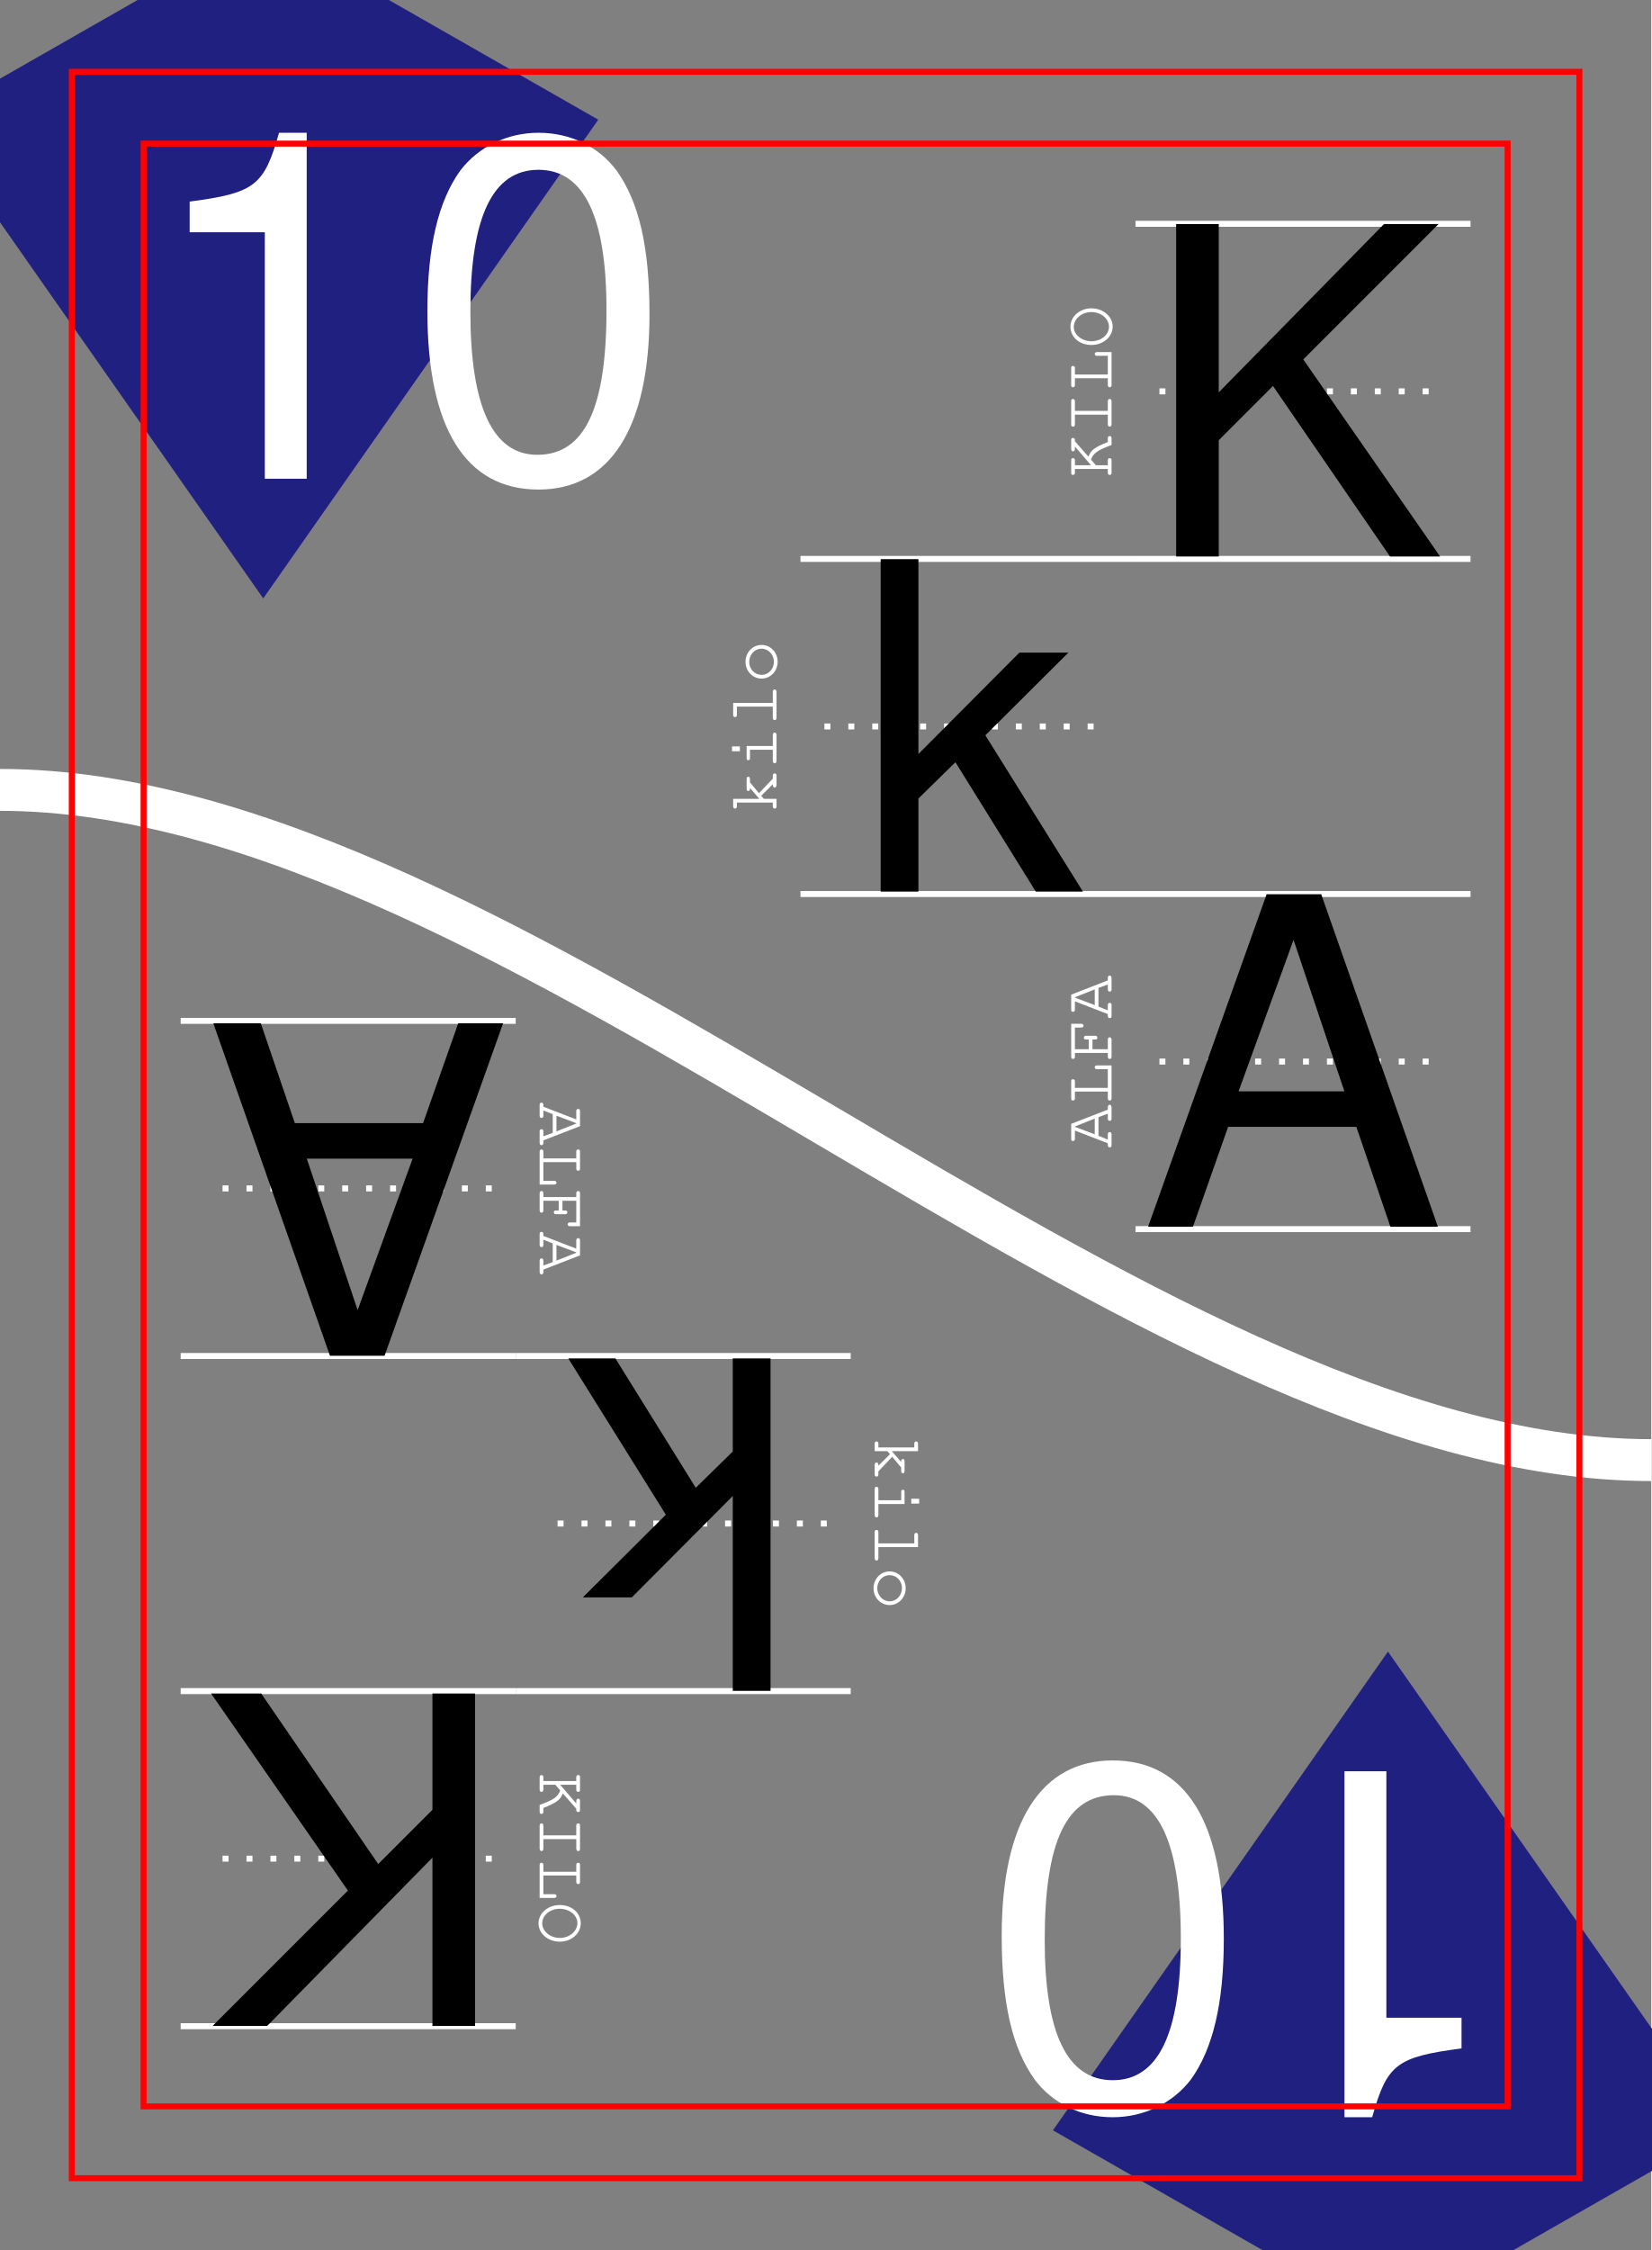
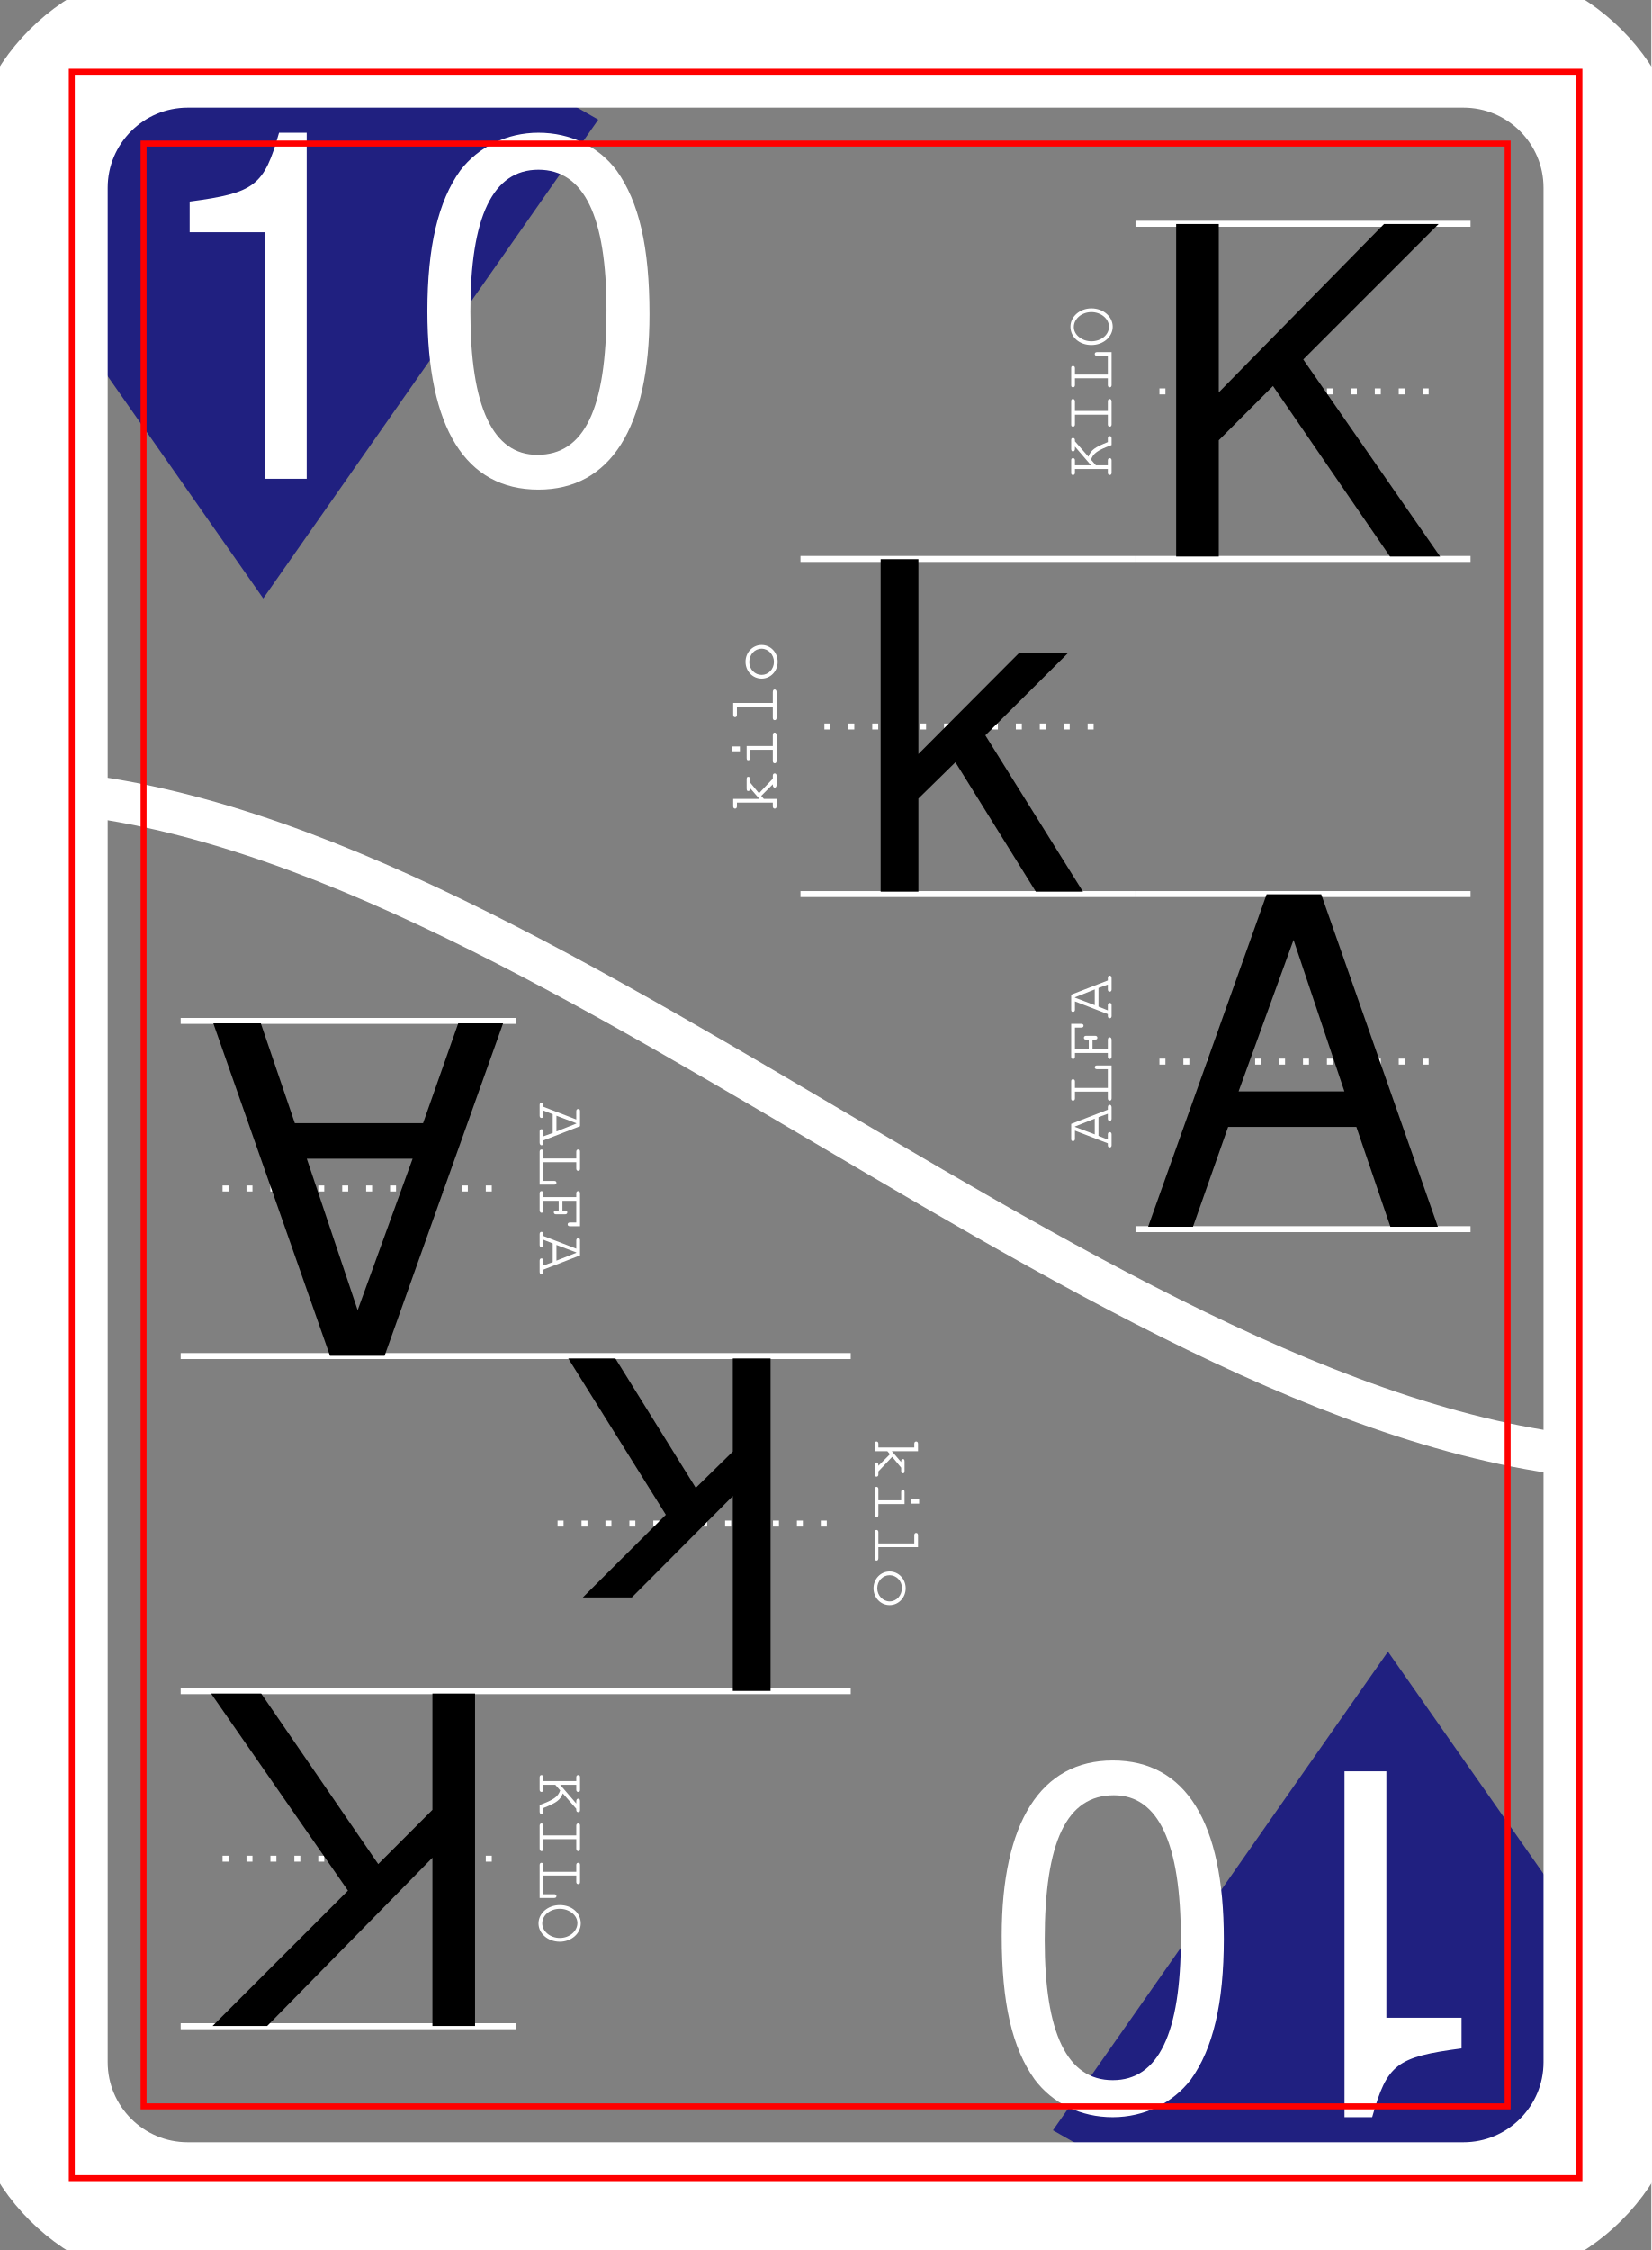
<svg xmlns="http://www.w3.org/2000/svg" xmlns:xlink="http://www.w3.org/1999/xlink" width="69mm" height="94mm" viewBox="-3 -3 69 94" version="1.1" id="card-10">
  <style>
    text { font-family:Helvetica; font-size:19.04px; line-height:1; fill:#000000;fill-opacity:1;stroke:none; }
   
   g.emoji path, g.emoji ellipse, g.emoji circle  { fill:none;stroke:#000000;stroke-width:1.0;stroke-linecap:round;stroke-miterlimit:4;stroke-dasharray:none;stroke-opacity:1 }
   g#card-10-formats-dark text { font-size:7px;fill:#ffffff; }
   g#card-10-thumb-up text, g#card-10-thumb-down text { font-size:7px; }
   path  { fill:none;stroke:#000000;stroke-width:1.0;stroke-linecap:butt;stroke-linejoin:miter;stroke-opacity:1; }
   path.suit { stroke:none; }
   g#card-10-border path  { fill:#808080;fill-opacity:1;stroke:#000000;stroke-width:1.5;stroke-opacity:1;stroke-miterlimit:4;stroke-dasharray:none; }
   g#card-10-lines path { fill:none;stroke:#ffffff;stroke-width:0.25;stroke-linecap:butt;stroke-linejoin:miter;stroke-miterlimit:4;stroke-dasharray:none;stroke-dashoffset:0;stroke-opacity:1 }
   g#card-10-lines-dark path { fill:none;stroke:#000000;stroke-width:0.5;stroke-linecap:butt;stroke-linejoin:miter;stroke-miterlimit:4;stroke-dasharray:none;stroke-dashoffset:0;stroke-opacity:1; }
   g#card-10-lines path.lines-center { stroke-dasharray:0.25, 0.75;}
  </style>
  <defs>
    <g id="card-10-heart-full" class="emoji" transform="translate(-7,-14)">
      <path d="M 7,14 C -5.5,3.5 2,-3 7,2 12,-3 19.5,3.5 7,14 Z" />
    </g>
    <g id="card-10-heart-broken" class="emoji" transform="translate(-7,-14)">
      <path d="M 3.119,0.918 C -0.516,1.134 -2.304,6.546 6.573,13.572            L 10.056,6.195 5.805,7.761 6.763,2.319            C 5.546,1.284 4.244,0.851 3.119,0.918 Z" />
      <path d="M 11.598,-0.031 C 10.627,-0.087 9.524,0.229 8.459,0.983            L 6.937,5.754 12.36,4.47 6.655,12.992            c 0.148,0.146 0.298,0.292 0.453,0.44            C 17.163,6.008 15.371,0.19 11.598,-0.031 Z" />
    </g>
    <g id="card-10-thumb" class="emoji">
      <path d="m 0.25,6 h 4 C 3.761,3.426 2.261,0.331 6.095,0.464           9.005,0.565 8.214,3.28 7.75,6 c 3,0 7,1 4,3 1,1 1,1 0,2 2,1 2,3 -11.5,2 z" />
      <path style="stroke-width:0.5" d="m 4.722,1.807 c 0,0 0.175,2.379 1.03,2.351           0.834,-0.027 0.855,-2.351 0.855,-2.351 z" />
    </g>
+     <g id="card-10-thumb-down" transform="translate(-7,-14)">
+       <g transform="translate(-0.1064203,-0.6459912)">
+         <path style="fill:none;stroke:#000000;stroke-width:0.342;stroke-miterlimit:4;stroke-dasharray:none;stroke-opacity:1" d="m 6.164,1.456 c -0.871,0.317 -1.75,0.576 -1.954,0.576 -0.337,6.56e-4 -0.37,0.279 -0.37,3.113 v 3.112 l 1.42,1.699 c 0.896,1.072 1.58,2.13 1.855,2.865 0.578,1.548 0.663,1.652 1.361,1.652 1.506,0 2.14,-1.654 1.302,-3.397 -0.703,-1.462 -0.703,-1.462 1.455,-1.462 1.649,0 1.96,-0.054 2.344,-0.408 0.354,-0.325 0.416,-0.551 0.31,-1.118 C 13.393,5.575 13.352,5.054 12.667,2.131 11.27,0.672 9.096,0.391 6.164,1.456 Z" />
+         <path style="fill:none;stroke:#000000;stroke-width:0.342;stroke-linecap:butt;stroke-linejoin:miter;stroke-miterlimit:4;stroke-dasharray:none;stroke-opacity:1" d="m 8.616,14.41 c 0.974,-0.083 0.526,-1.451 0.526,-1.451 l -1.294,-1.563 c -1.552,-0.039 -0.71,0.585 -1.051,0.707" />
+         <rect style="fill:none;fill-opacity:0.801;stroke:#000000;stroke-width:0.39;stroke-linecap:round;stroke-miterlimit:4;stroke-dasharray:none;stroke-opacity:1" width="3.565" height="7.378" x="0.302" y="2.094" />
+       </g>
+     </g>
    <g id="card-10-thumb-up" class="emoji" transform="translate(-7,-14)">
-       <use xlink:href="#card-10-thumb" />
-       <text text-anchor="middle" x="6" y="12">+1</text>
-     </g>
-     <g id="card-10-thumb-down" class="emoji" transform="translate(-7,-14)">
-       <use transform="matrix(1,0,0,-1,0,14)" xlink:href="#card-10-thumb" />
-       <text text-anchor="middle" x="7" y="7">-1</text>
+       <g transform="translate(-0.1064198,-0.2965792)">
+         <path style="fill:none;stroke:#000000;stroke-width:0.342;stroke-miterlimit:4;stroke-dasharray:none;stroke-opacity:1" d="m 6.187,13.485 c -0.869,-0.317 -1.745,-0.576 -1.948,-0.576 -0.336,-6.46e-4 -0.369,-0.279 -0.369,-3.113 v -3.112 l 1.416,-1.699 c 0.893,-1.072 1.576,-2.13 1.849,-2.865 0.576,-1.548 0.661,-1.652 1.357,-1.652 1.501,0 2.134,1.654 1.298,3.397 -0.701,1.462 -0.701,1.462 1.45,1.462 1.644,0 1.954,0.054 2.337,0.408 0.353,0.325 0.415,0.551 0.309,1.118 -0.493,2.514 -0.534,3.035 -1.217,5.958 -1.392,1.459 -3.56,1.74 -6.483,0.674 z" />
+         <path style="fill:none;stroke:#000000;stroke-width:0.342;stroke-linecap:butt;stroke-linejoin:miter;stroke-miterlimit:4;stroke-dasharray:none;stroke-opacity:1" d="m 8.632,0.531 c 0.971,0.083 0.524,1.451 0.524,1.451 l -1.29,1.563 c -1.548,0.039 -0.708,-0.585 -1.048,-0.707" />
+         <rect style="fill:none;fill-opacity:0.801;stroke:#000000;stroke-width:0.39;stroke-linecap:round;stroke-miterlimit:4;stroke-dasharray:none;stroke-opacity:1" id="rect1836" width="3.555" height="7.378" x="0.301" y="6.697" />
+       </g>
    </g>
    <g id="card-10-sad" class="emoji" transform="translate(-7,-14)">
      <ellipse id="card-10-sad-right-eye" cx="9.5" cy="4" rx="0.25" ry="0.75" />
      <ellipse id="card-10-sad-left-eye" cx="4.5" cy="4" rx="0.25" ry="0.75" />
      <circle id="card-10-sad-face" cx="7" cy="7" r="7" />
      <path id="card-10-sad-frown" d="m 3,10 c 1.5,-3 6,-3 8,0" />
    </g>
    <g id="card-10-happy" class="emoji" transform="translate(-7,-14)">
      <ellipse id="card-10-happy-right-eye" cx="9.5" cy="4" rx="0.25" ry="0.75" />
      <ellipse id="card-10-happy-left-eye" cx="4.5" cy="4" rx="0.25" ry="0.75" />
      <circle id="card-10-happy-face" cx="7" cy="7" r="7" />
      <path id="card-10-happy-smile" d="m 3,8 c 1.5,4 6,4 8,0" />
    </g>
    <g id="card-10-suit-club" transform="translate(7,7)">
      <path id="card-10-suit-club-flower" style="fill:#208020;stroke:none" d="     M -7.347880794884119e-16,4.0      C 3.365,12.557 12.557,-3.365 3.464,-2.0      C 9.192,-9.192 -9.192,-9.192 -3.464,-2      C -12.557,-3.365 -3.365,12.557 -7.347880794884119e-16,4.0      Z     " />
      <path id="card-10-suit-club-stem" style="fill:#208020;stroke:none" d="     m 0,7.0      h -1.5      c 1.5,-1.5 1.5,-7.0 1.5,-7.0      c 0,0 0,5.5 1.5,7.0      z" />
    </g>
    <g id="card-10-suit-heart">
      <path style="fill:#802020;stroke:none" d="M 7,14 C -5.5,3.5 2,-3 7,2 12,-3 19.5,3.5 7,14 Z" />
    </g>
    <g id="card-10-suit-diamond">
      <path style="fill:#202080;stroke:none" d="m 7,14 -7,-10 7,-4 7,4 z" />
    </g>
    <g id="card-10-suit-spade">
      <path style="fill:#202020;stroke:none" d="M 7,0 C -5.5,10.5 2,17 7,12 12,17 19.5,10.5 7,0 Z" />
      <path style="fill:#202020;stroke:none" d="m 7,14 h -1.5 c 1.5,-1.5 1.5,-7.0 1.5,-7.0 c 0,0 0,5.5 1.5,7.0 z" />
    </g>
    <g id="card-10-lines">
      <path d="m 0,0 14,0" />
      <path class="lines-center" d="m 1,7 12,0" />
      <path d="m 0,14 14,0" />
    </g>
    <g id="card-10-lines-dark">
      
      
      
    </g>
    <g id="card-10-translate-text">
      <text xml:space="preserve" x="37.45" y="34.25" text-anchor="middle">k</text>
      <text xml:space="preserve" x="51" y="20.25" text-anchor="middle">K</text>
      <text xml:space="preserve" x="51" y="48.25" text-anchor="middle">A</text>
    </g>
    <g id="card-10-translate-pics">
      <use x="37.45" y="34.25" xlink:href="#card-10-" />
      <use x="51" y="20.25" xlink:href="#card-10-" />
      <use x="51" y="48.25" xlink:href="#card-10-" />
    </g>
    <g id="card-10-formats">
      <g id="formats-up" transform="translate(44.45,6.35)">
        <use xlink:href="#card-10-lines" />
        <text transform="rotate(-90) translate(-7,-1)" xml:space="preserve" text-anchor="middle" style="font-size:3px;line-height:1;font-family:Courier;fill:#ffffff;fill-opacity:1;stroke:#ffffff;stroke-width:0;stroke-miterlimit:4;stroke-dasharray:none;stroke-opacity:1">KILO</text>
      </g>
      <g id="card-10-formats-plain" transform="translate(30.45,20.35)">
        <use xlink:href="#card-10-lines" />
        <text transform="rotate(-90) translate(-7,-1)" xml:space="preserve" text-anchor="middle" style="font-size:3px;line-height:1;font-family:Courier;fill:#ffffff;fill-opacity:1;stroke:#ffffff;stroke-width:0;stroke-miterlimit:4;stroke-dasharray:none;stroke-opacity:1">kilo</text>
      </g>
      <g id="card-10-formats-down" transform="translate(44.45,34.35)">
        <use xlink:href="#card-10-lines" />
        <text transform="rotate(-90) translate(-7,-1)" xml:space="preserve" text-anchor="middle" style="font-size:3px;line-height:1;font-family:Courier;fill:#ffffff;fill-opacity:1;stroke:#ffffff;stroke-width:0;stroke-miterlimit:4;stroke-dasharray:none;stroke-opacity:1">ALFA</text>
      </g>
      <text xml:space="preserve" text-anchor="middle" style="font-size:7px;line-height:1;font-family:Courier;fill:#ffffff;fill-opacity:1;stroke:#ffffff;stroke-width:0;stroke-miterlimit:4;stroke-dasharray:none;stroke-opacity:1" x="51.45" y="28.50" />
    </g>
    <g id="card-10-formats-dark">
      <g id="card-10-formats-up" transform="translate(44.45,6.35)">
        <use xlink:href="#card-10-lines-dark" />
        <text transform="rotate(-90) translate(-7,-1)" xml:space="preserve" text-anchor="middle" style="font-size:3px;line-height:1;font-family:Courier;fill:#ffffff;fill-opacity:1;stroke:#ffffff;stroke-width:0;stroke-miterlimit:4;stroke-dasharray:none;stroke-opacity:1">KILO</text>
      </g>
      <g id="card-10-formats-plain" transform="translate(30.45,20.35)">
        <use xlink:href="#card-10-lines-dark" />
        <text transform="rotate(-90) translate(-7,18.5)" xml:space="preserve" text-anchor="middle" style="font-size:4px;line-height:1;font-family:Courier;fill:#ffffff;fill-opacity:1;stroke:#ffffff;stroke-width:0;stroke-miterlimit:4;stroke-dasharray:none;stroke-opacity:1">kilo</text>
      </g>
      <g id="card-10-formats-down" transform="translate(44.45,34.35)">
        <use xlink:href="#card-10-lines-dark" />
        <text transform="rotate(-90) translate(-7,-1)" xml:space="preserve" text-anchor="middle" style="font-size:3px;line-height:1;font-family:Courier;fill:#ffffff;fill-opacity:1;stroke:#ffffff;stroke-width:0;stroke-miterlimit:4;stroke-dasharray:none;stroke-opacity:1">ALFA</text>
      </g>
      <text xml:space="preserve" text-anchor="middle" style="fill:#000000;font-size:150%" x="51.45" y="36" />
    </g>
  </defs>
  <g id="card-10-main-layer">
    <rect x="-3" y="-3" width="69" height="94" style="fill:#808080" />
    <use opacity="1" transform="matrix(2,0,0,2,-6,-6)" xlink:href="#card-10-suit-diamond" />
    <use xlink:href="#card-10-formats" />
    <g transform="rotate(180,31.5,44)">
      <use opacity="1" transform="matrix(2,0,0,2,-6,-6)" xlink:href="#card-10-suit-diamond" />
      <use xlink:href="#card-10-formats" />
    </g>
    <g id="card-10-border">
+       <rect x="-1.5" y="-1.5" width="66" height="91" rx="6.35" opacity="1.0" style="fill:none;stroke:#ffffff;stroke-width:6.0" />
      <path id="card-10-border-separator" style="stroke:#ffffff;stroke-width:1.75;fill:none;" d="M -3.0,30 C 18.5,30 44.5,58 66,58" />
    </g>
    <g id="card-10-upward">
      <text x="14" y="17" style="font-family:Helvetica;font-size:20px;fill:#fff" text-anchor="middle">10</text>
      <use xlink:href="#card-10-translate-text" />
    </g>
    <use xlink:href="#card-10-upward" transform="rotate(180,31.5,44)" />
    <rect x="0" y="0" width="63" height="88" style="stroke:#f00;stroke-width:0.25;fill:none;" />
    <rect x="3" y="3" width="57" height="82" style="stroke:#f00;stroke-width:0.25;fill:none;" />
  </g>
</svg>
